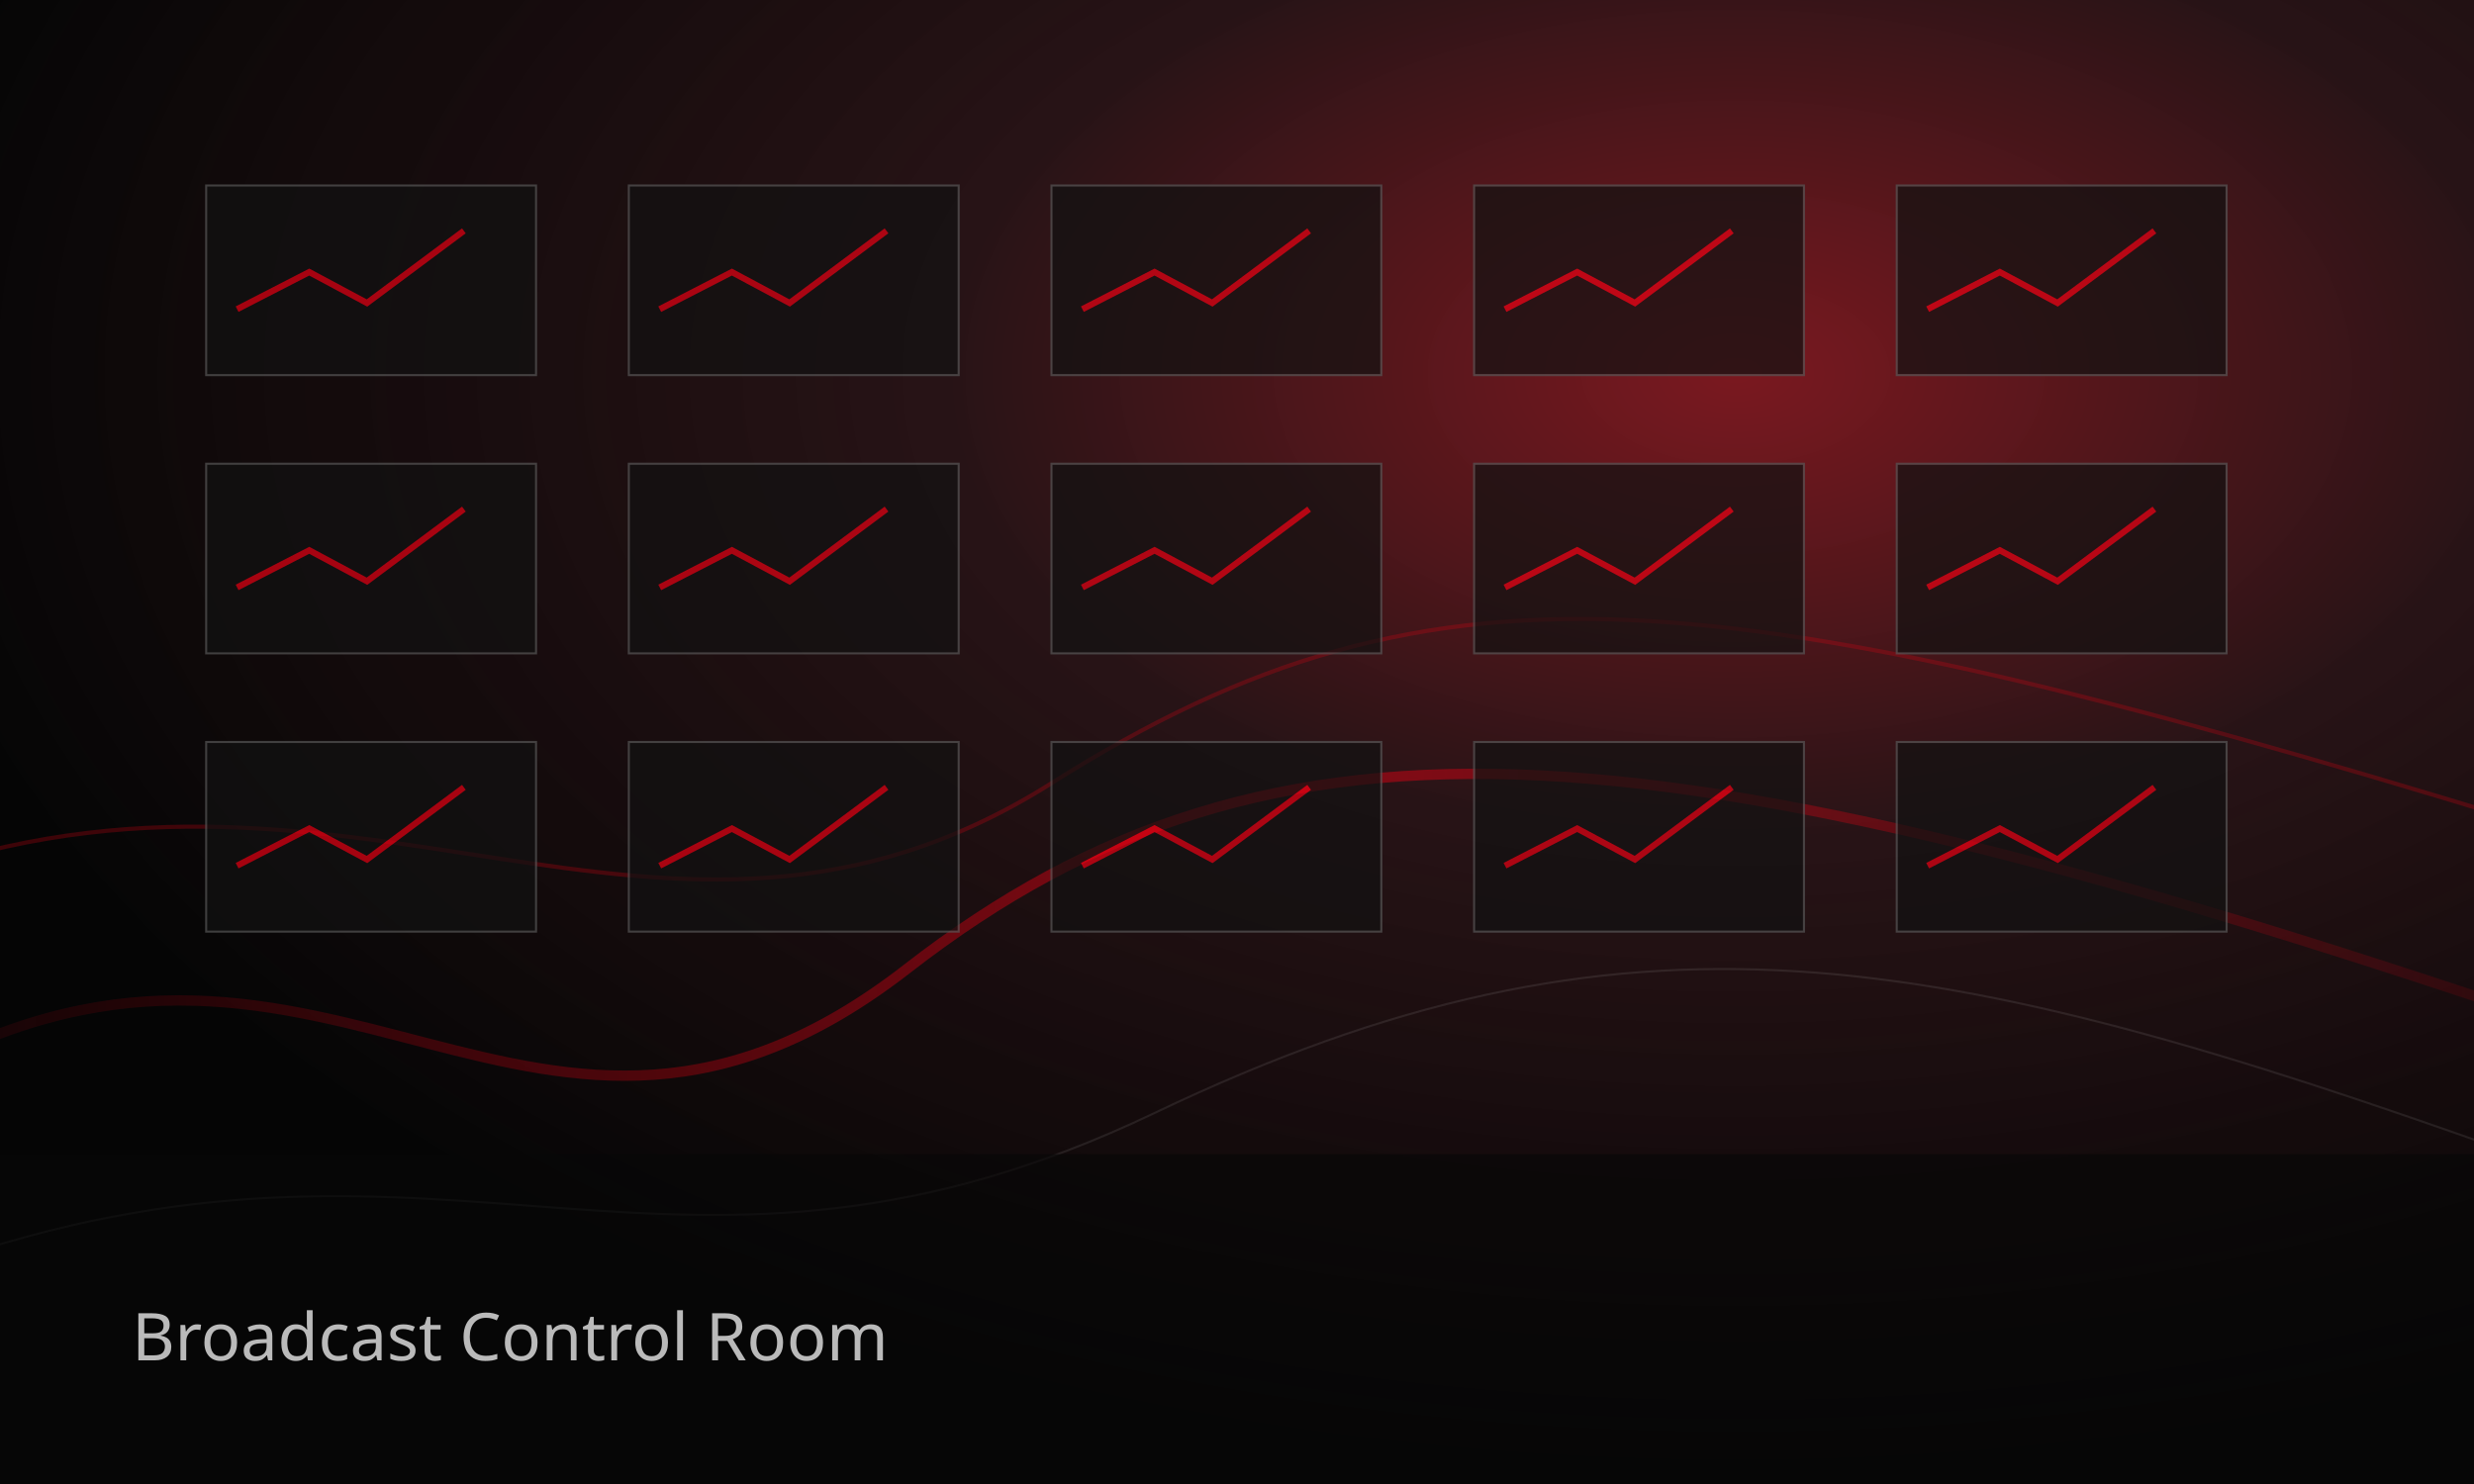
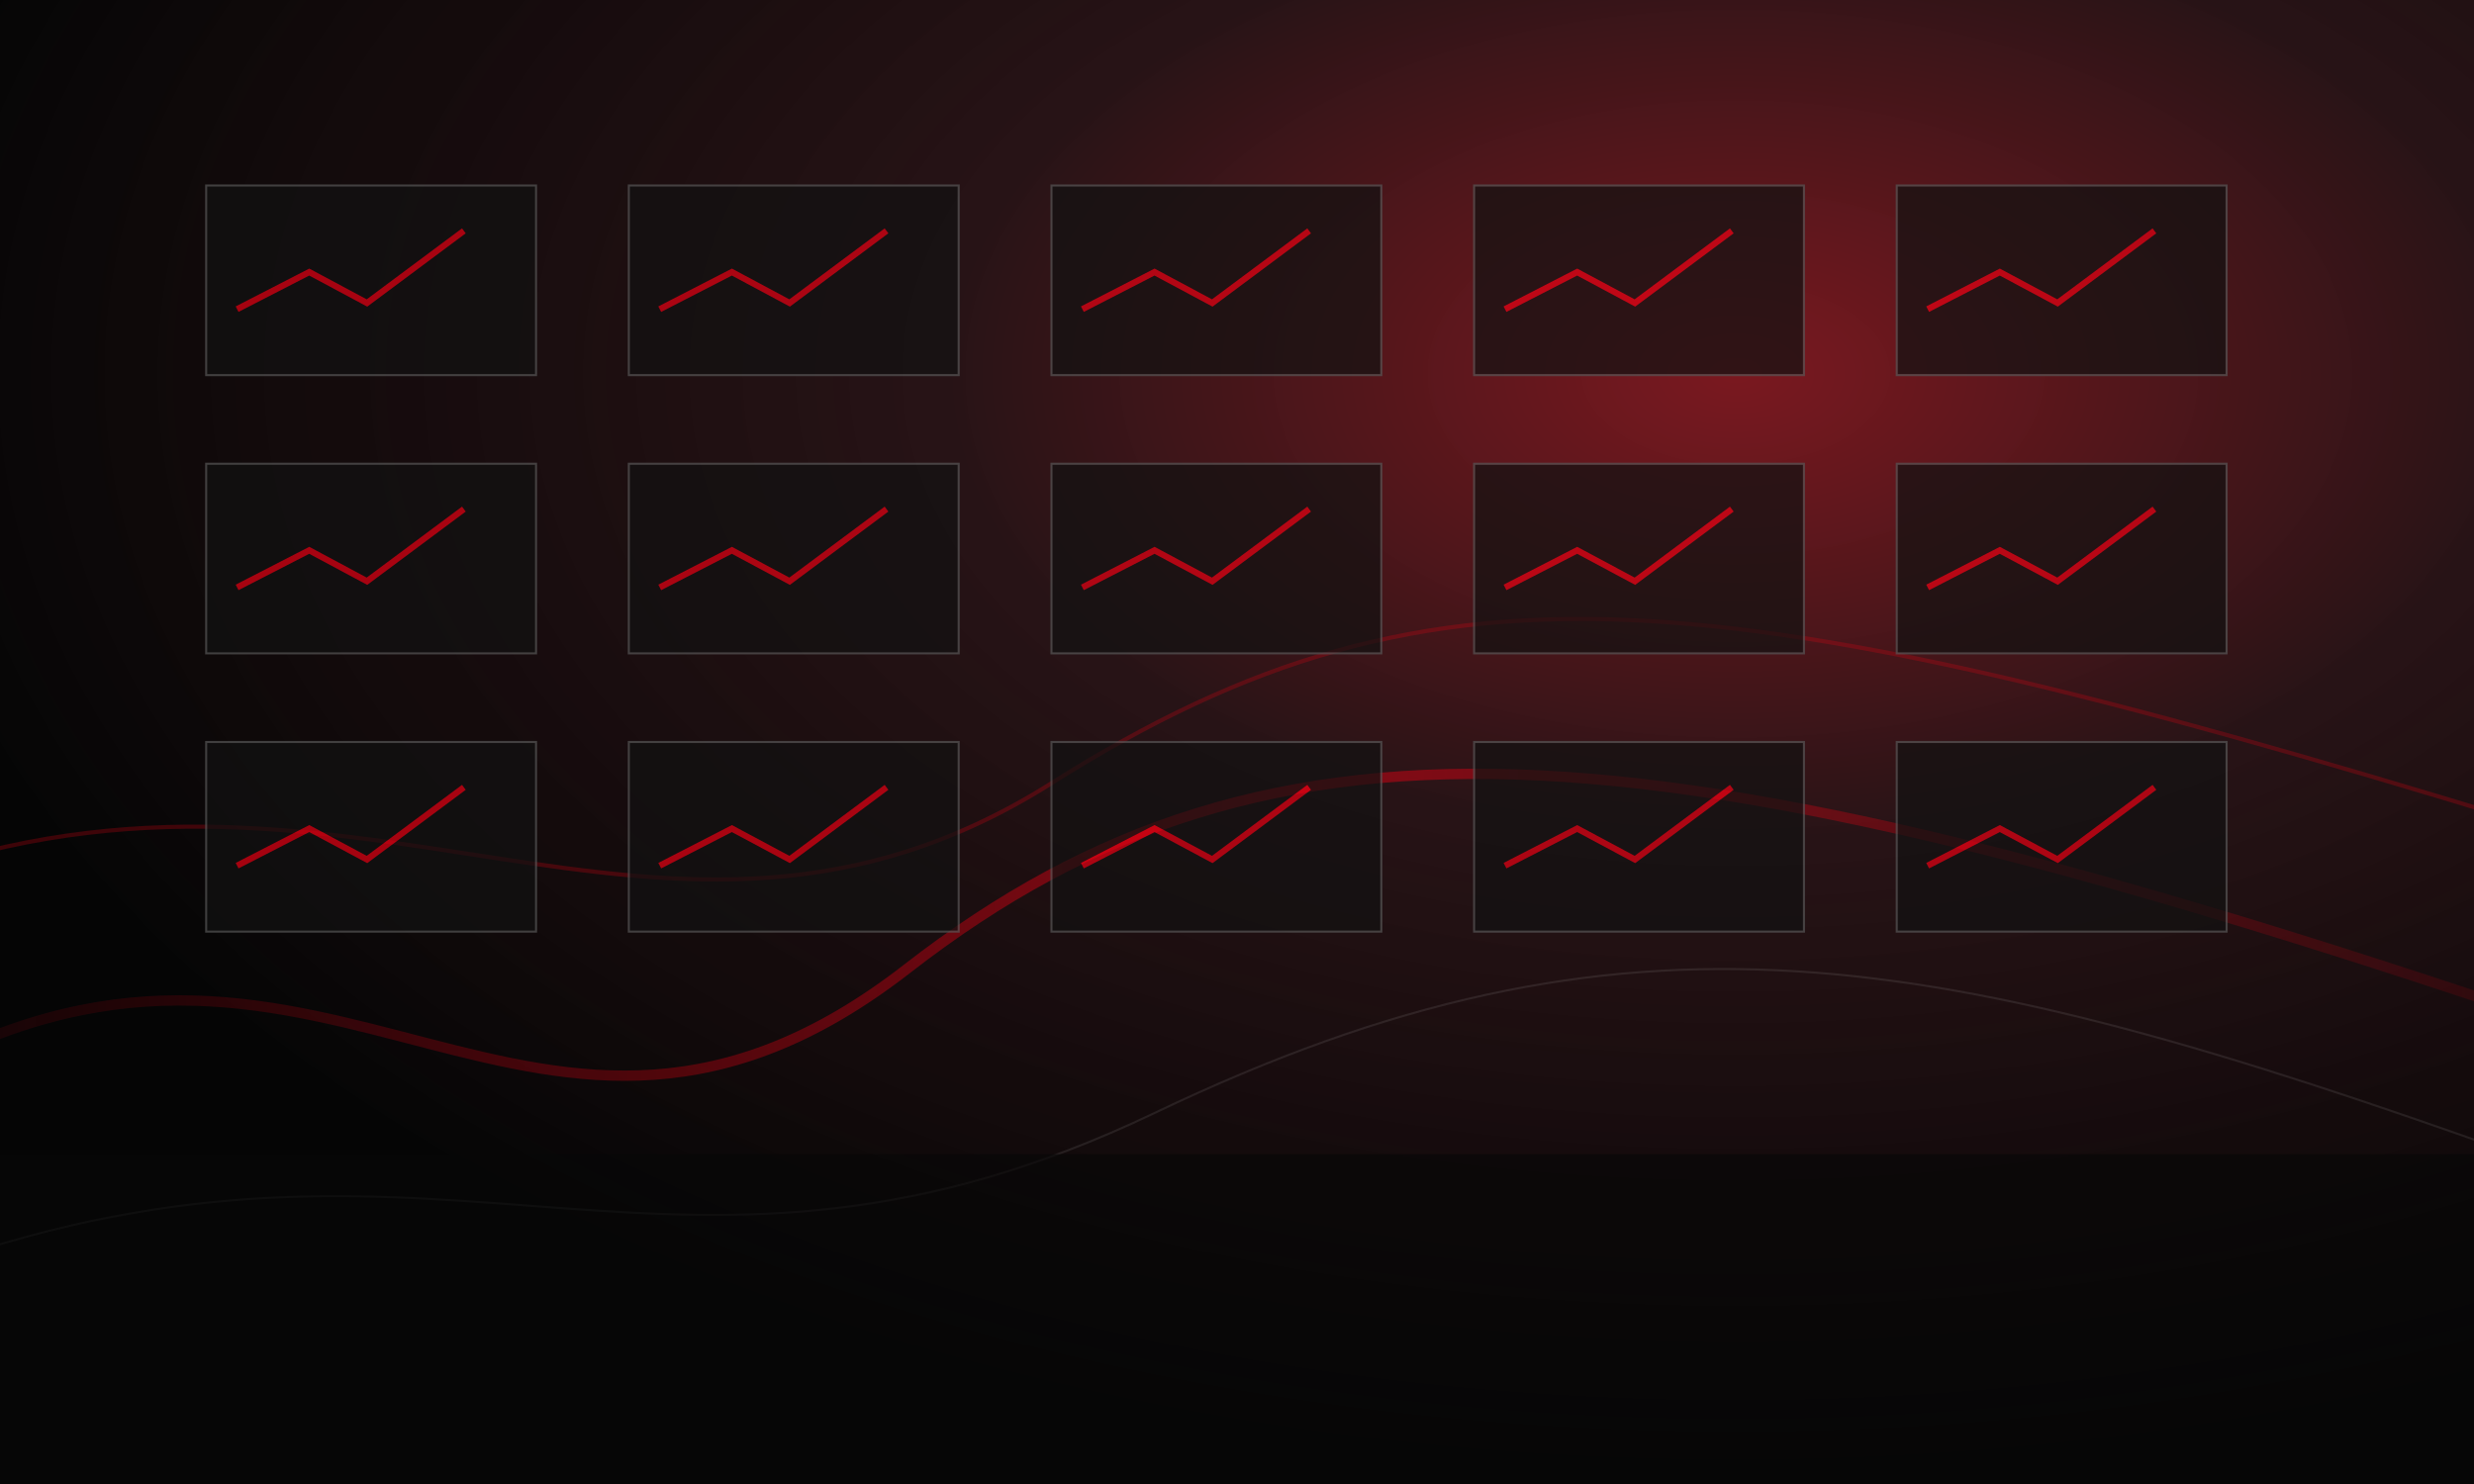
<svg xmlns="http://www.w3.org/2000/svg" viewBox="0 0 1200 720" role="img" aria-label="Broadcast Control Room">
  <defs>
    <radialGradient id="g" cx="70%" cy="25%" r="75%">
      <stop offset="0%" stop-color="#6d0008" stop-opacity=".9" />
      <stop offset="42%" stop-color="#160003" stop-opacity=".92" />
      <stop offset="100%" stop-color="#050505" />
    </radialGradient>
    <linearGradient id="line" x1="0" x2="1">
      <stop offset="0" stop-color="#e60012" stop-opacity=".1" />
      <stop offset=".5" stop-color="#e60012" stop-opacity=".9" />
      <stop offset="1" stop-color="#e60012" stop-opacity=".15" />
    </linearGradient>
    <filter id="blur">
      <feGaussianBlur stdDeviation="8" />
    </filter>
  </defs>
  <rect width="1200" height="720" fill="url(#g)" />
  <g opacity=".55">
    <path d="M-40 520 C 160 410, 260 610, 440 470 S 810 350, 1250 500" fill="none" stroke="url(#line)" stroke-width="5" />
    <path d="M-60 430 C 170 340, 320 500, 510 380 S 840 280, 1260 410" fill="none" stroke="#e60012" stroke-width="2" opacity=".45" />
    <path d="M-20 610 C 220 530, 330 650, 560 540 S 940 460, 1220 560" fill="none" stroke="#ffffff" stroke-width="1" opacity=".16" />
  </g>
  <g opacity=".7">
    <rect x="100" y="90" width="160" height="92" fill="#111" stroke="#555" />
    <path d="M115 150 L150 132 L178 147 L225 112" fill="none" stroke="#e60012" stroke-width="3" />
    <rect x="305" y="90" width="160" height="92" fill="#111" stroke="#555" />
    <path d="M320 150 L355 132 L383 147 L430 112" fill="none" stroke="#e60012" stroke-width="3" />
    <rect x="510" y="90" width="160" height="92" fill="#111" stroke="#555" />
    <path d="M525 150 L560 132 L588 147 L635 112" fill="none" stroke="#e60012" stroke-width="3" />
    <rect x="715" y="90" width="160" height="92" fill="#111" stroke="#555" />
    <path d="M730 150 L765 132 L793 147 L840 112" fill="none" stroke="#e60012" stroke-width="3" />
    <rect x="920" y="90" width="160" height="92" fill="#111" stroke="#555" />
    <path d="M935 150 L970 132 L998 147 L1045 112" fill="none" stroke="#e60012" stroke-width="3" />
    <rect x="100" y="225" width="160" height="92" fill="#111" stroke="#555" />
    <path d="M115 285 L150 267 L178 282 L225 247" fill="none" stroke="#e60012" stroke-width="3" />
    <rect x="305" y="225" width="160" height="92" fill="#111" stroke="#555" />
    <path d="M320 285 L355 267 L383 282 L430 247" fill="none" stroke="#e60012" stroke-width="3" />
    <rect x="510" y="225" width="160" height="92" fill="#111" stroke="#555" />
    <path d="M525 285 L560 267 L588 282 L635 247" fill="none" stroke="#e60012" stroke-width="3" />
    <rect x="715" y="225" width="160" height="92" fill="#111" stroke="#555" />
    <path d="M730 285 L765 267 L793 282 L840 247" fill="none" stroke="#e60012" stroke-width="3" />
    <rect x="920" y="225" width="160" height="92" fill="#111" stroke="#555" />
    <path d="M935 285 L970 267 L998 282 L1045 247" fill="none" stroke="#e60012" stroke-width="3" />
    <rect x="100" y="360" width="160" height="92" fill="#111" stroke="#555" />
    <path d="M115 420 L150 402 L178 417 L225 382" fill="none" stroke="#e60012" stroke-width="3" />
    <rect x="305" y="360" width="160" height="92" fill="#111" stroke="#555" />
    <path d="M320 420 L355 402 L383 417 L430 382" fill="none" stroke="#e60012" stroke-width="3" />
    <rect x="510" y="360" width="160" height="92" fill="#111" stroke="#555" />
    <path d="M525 420 L560 402 L588 417 L635 382" fill="none" stroke="#e60012" stroke-width="3" />
    <rect x="715" y="360" width="160" height="92" fill="#111" stroke="#555" />
    <path d="M730 420 L765 402 L793 417 L840 382" fill="none" stroke="#e60012" stroke-width="3" />
    <rect x="920" y="360" width="160" height="92" fill="#111" stroke="#555" />
    <path d="M935 420 L970 402 L998 417 L1045 382" fill="none" stroke="#e60012" stroke-width="3" />
    <rect x="0" y="560" width="1200" height="160" fill="#050505" opacity=".9" />
  </g>
-   <text x="64" y="660" fill="#fff" font-family="sans-serif" font-size="32" opacity=".72">Broadcast Control Room</text>
</svg>
